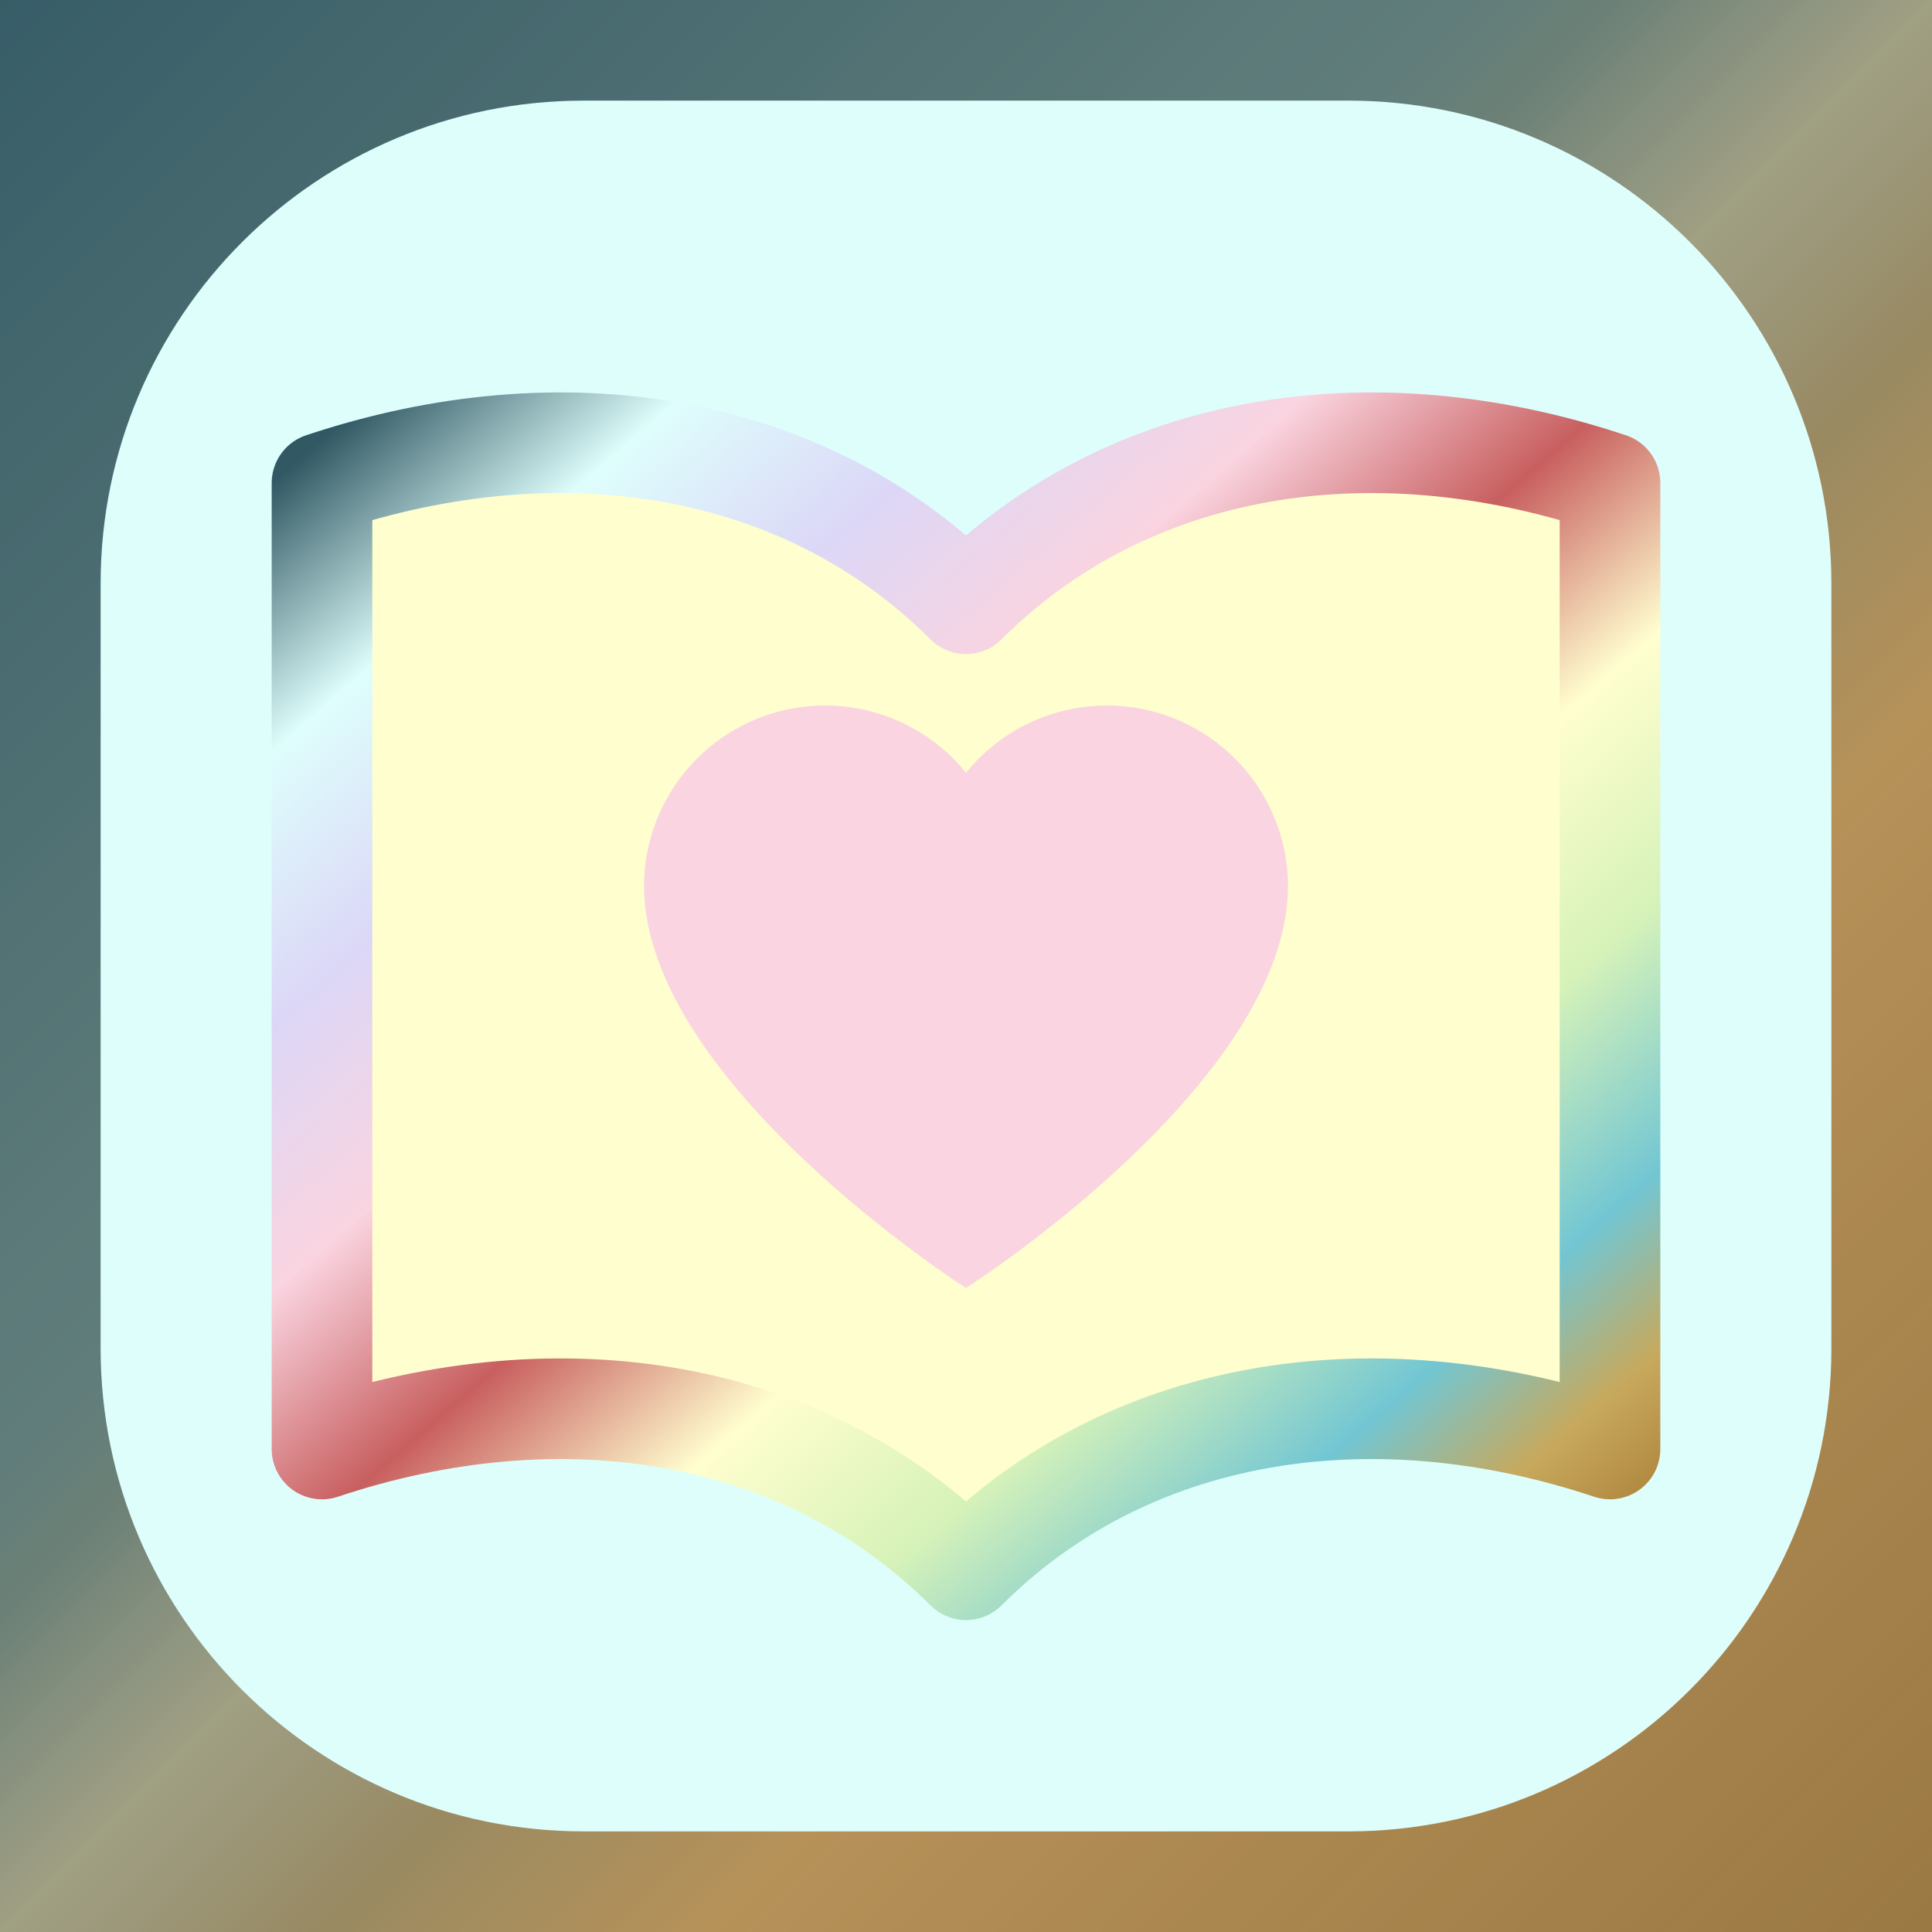
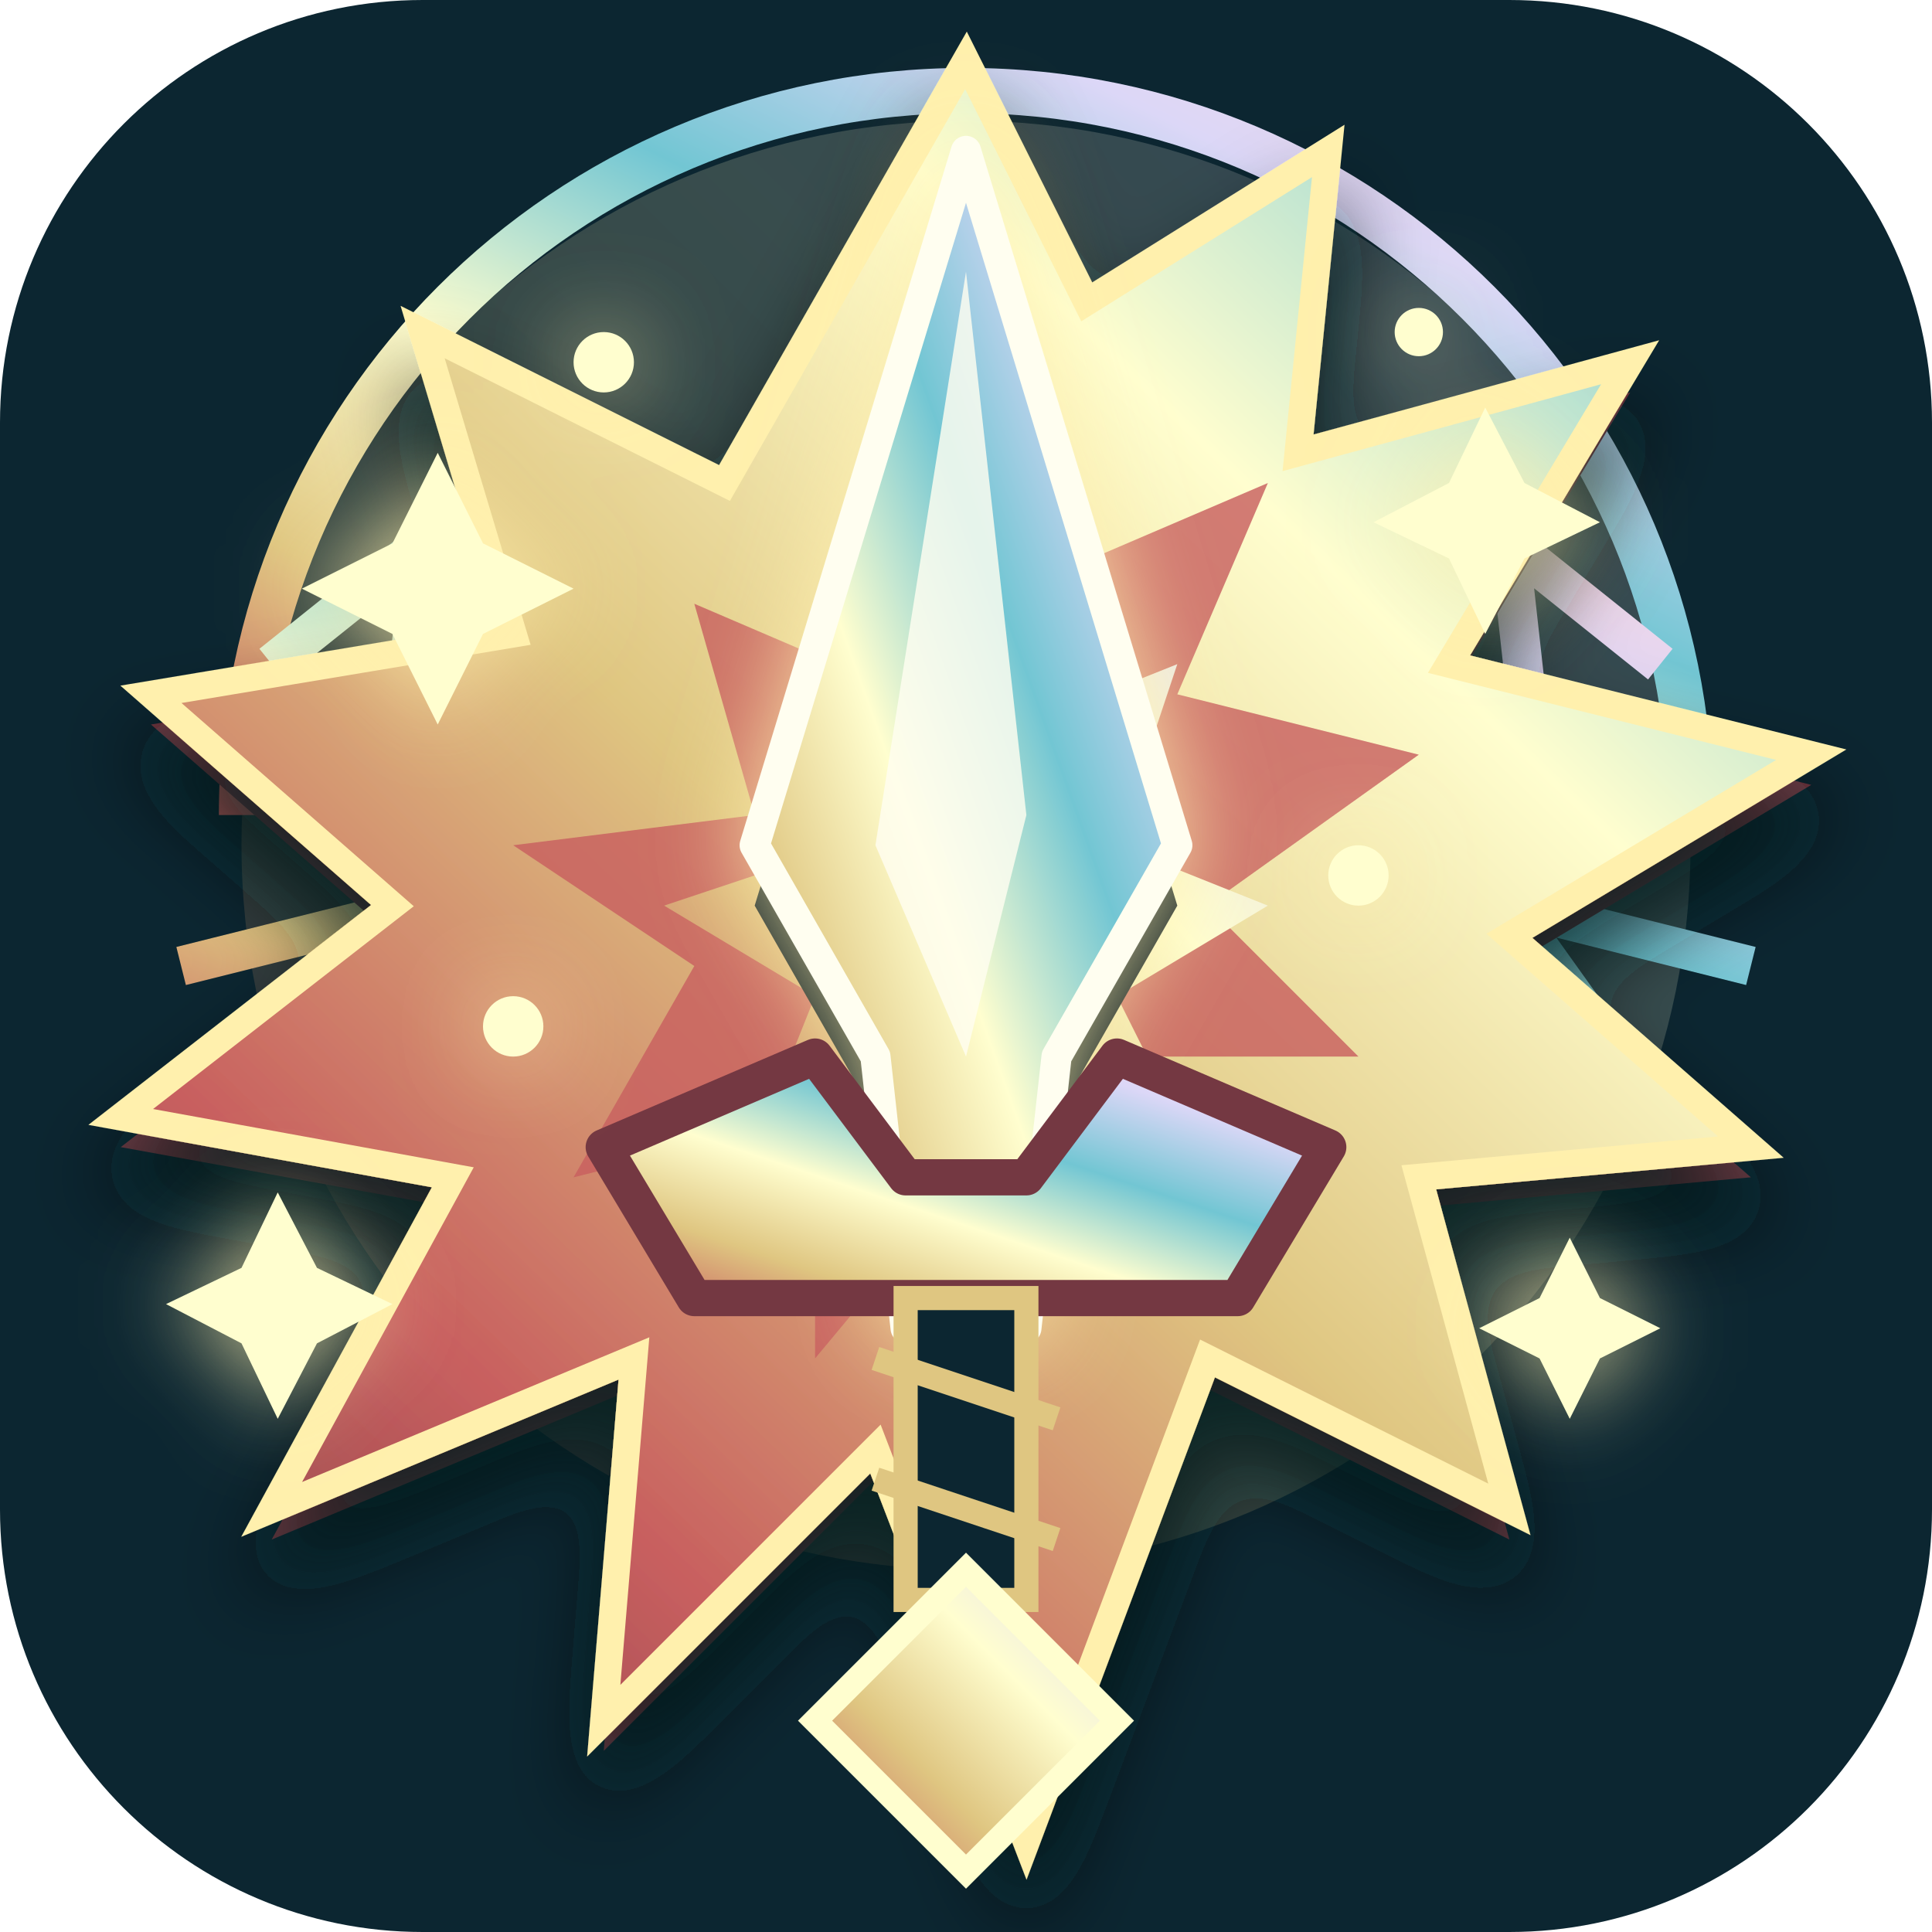
- <svg xmlns="http://www.w3.org/2000/svg" viewBox="0 0 48 48">
+ <svg xmlns="http://www.w3.org/2000/svg" viewBox="0 0 64 64">
  <defs>
-     <linearGradient id="favicon-background" x1="0" y1="0" x2="1" y2="1">
-       <stop offset="0%" stop-color="#315863" />
-       <stop offset="38%" stop-color="#587774" />
-       <stop offset="68%" stop-color="#b18a4d" />
-       <stop offset="100%" stop-color="#8d6629" />
+     <linearGradient id="prism-steel" x1="0" y1="1" x2="1" y2="0">
+       <stop offset="0" stop-color="#c85f5f" />
+       <stop offset="0.2" stop-color="#dfc681" />
+       <stop offset="0.4" stop-color="#fffecf" />
+       <stop offset="0.6" stop-color="#72c6d3" />
+       <stop offset="0.8" stop-color="#dcd7f7" />
+       <stop offset="1" stop-color="#fad4e0" />
    </linearGradient>
-     <linearGradient id="favicon-metallic-sheen" x1="0" y1="0" x2="1" y2="1">
-       <stop offset="0%" stop-color="#fff" stop-opacity=".03" />
-       <stop offset="42%" stop-color="#fff" stop-opacity=".05" />
-       <stop offset="50%" stop-color="#fff4d1" stop-opacity=".28" />
-       <stop offset="58%" stop-color="#fff" stop-opacity=".05" />
-       <stop offset="100%" stop-color="#fff" stop-opacity=".12" />
+     <linearGradient id="seraphic-fire" x1="0" y1="1" x2="0.9" y2="0">
+       <stop offset="0" stop-color="#743842" />
+       <stop offset="0.25" stop-color="#c85f5f" />
+       <stop offset="0.5" stop-color="#dfc681" />
+       <stop offset="0.75" stop-color="#fffecf" />
+       <stop offset="1" stop-color="#72c6d3" />
    </linearGradient>
-     <linearGradient id="favicon-book-outline" x1="0" y1="0" x2="1" y2="1">
-       <stop offset="0%" stop-color="#315863" />
-       <stop offset="12%" stop-color="#defefc" />
-       <stop offset="24%" stop-color="#dcd7f7" />
-       <stop offset="36%" stop-color="#fad4e0" />
-       <stop offset="48%" stop-color="#c85f5f" />
-       <stop offset="60%" stop-color="#fffecf" />
-       <stop offset="72%" stop-color="#d6f2b9" />
-       <stop offset="84%" stop-color="#72c6d3" />
-       <stop offset="92%" stop-color="#c7a95d" />
-       <stop offset="100%" stop-color="#a97c35" />
+     <linearGradient id="radiant-dawn" x1="0" y1="1" x2="1" y2="0">
+       <stop offset="0" stop-color="#c85f5f" />
+       <stop offset="0.35" stop-color="#dfc681" />
+       <stop offset="0.65" stop-color="#fffecf" />
+       <stop offset="1" stop-color="#dcd7f7" />
    </linearGradient>
+     <filter id="seraphic-depth" x="-35%" y="-35%" width="170%" height="180%">
+       <feDropShadow dx="0" dy="2" stdDeviation="1.4" flood-color="#071820" flood-opacity="0.8" />
+     </filter>
+     <filter id="seraphic-glow" x="-40%" y="-40%" width="180%" height="180%">
+       <feDropShadow dx="0" dy="0" stdDeviation="1.5" flood-color="#fff0ad" flood-opacity="0.85" />
+     </filter>
  </defs>
-   <rect width="48" height="48" fill="url(#favicon-background)" />
-   <rect width="48" height="48" fill="url(#favicon-metallic-sheen)" />
-   <rect x="2.5" y="2.5" width="43" height="43" rx="12" fill="#defefc" />
-   <path d="M24 15c-4-4-10-5-16-3v24c6-2 12-1 16 3 4-4 10-5 16-3V12c-6-2-12-1-16 3Z" fill="#fffecf" stroke="url(#favicon-book-outline)" stroke-linejoin="round" stroke-width="2.5" />
-   <path d="M24 32s-8-5.1-8-10a4.5 4.5 0 0 1 8-2.8 4.5 4.5 0 0 1 8 2.8c0 4.9-8 10-8 10Z" fill="#fad4e0" stroke="none" />
+   <rect width="64" height="64" rx="14" fill="#0c2631" />
+   <circle cx="32" cy="28" r="24" fill="url(#radiant-dawn)" opacity="0.18" />
+   <path d="M8 27A24 24 0 0 1 56 27" fill="none" stroke="url(#prism-steel)" stroke-width="1.5" />
+   <path d="M9 22 14 18l-1 9m42-5-5-4 1 9M6 32l8-2-5 7m49-5-8-2 5 7" fill="none" stroke="url(#prism-steel)" stroke-width="1.3" />
+   <path d="M32 2 36 10 44 5 43 15 54 12 48 22 60 25 50 31 58 38 47 39 50 50 40 45 34 61 29 48 20 57 21 45 9 50 15 39 4 37 13 30 5 23 17 21 14 11 24 16Z" fill="#743842" transform="translate(0 1)" />
+   <path d="M32 2 36 10 44 5 43 15 54 12 48 22 60 25 50 31 58 38 47 39 50 50 40 45 34 61 29 48 20 57 21 45 9 50 15 39 4 37 13 30 5 23 17 21 14 11 24 16Z" fill="url(#seraphic-fire)" stroke="#fff0ad" stroke-width="0.9" stroke-linejoin="miter" filter="url(#seraphic-depth)" />
+   <path d="M32 12 35 19 42 16 39 23 47 25 40 30 45 35 37 35 38 43 32 39 27 45 27 37 19 39 23 32 17 28 25 27 23 20 30 23Z" fill="#c85f5f" opacity="0.82" />
+   <path d="M32 18 34 24 39 22 37 28 42 30 37 33 39 37 34 36 32 41 30 36 25 38 27 33 22 30 28 28 27 23 31 26Z" fill="url(#radiant-dawn)" />
+   <path d="M32 5 39 28 35 35 34 44 30 44 29 35 25 28Z" fill="#071820" transform="translate(0 2)" />
+   <path d="M32 5 39 28 35 35 34 44 30 44 29 35 25 28Z" fill="url(#prism-steel)" stroke="#fffef0" stroke-width="1" stroke-linejoin="round" filter="url(#seraphic-glow)" />
+   <path d="M32 9 34 27 32 35 29 28Z" fill="#fffef0" opacity="0.82" />
+   <path d="M20 38 27 35 30 39 34 39 37 35 44 38 41 43 23 43Z" fill="url(#prism-steel)" stroke="#743842" stroke-width="1.2" stroke-linejoin="round" />
+   <path d="M30 43h4v10h-4z" fill="#0c2631" stroke="#dfc681" stroke-width="0.8" />
+   <path d="m29 45 6 2m-6 2 6 2" stroke="#dfc681" stroke-width="0.8" />
+   <path d="m32 52 5 5-5 5-5-5 5-5Z" fill="url(#radiant-dawn)" stroke="#fffecf" stroke-width="0.8" />
+   <g fill="#fffecf" filter="url(#seraphic-glow)">
+     <path d="m13 18 1.5-3 1.5 3 3 1.5-3 1.5-1.5 3-1.5-3-3-1.5z" />
+     <path d="m48 16 1.2-2.5 1.3 2.5 2.5 1.3-2.5 1.2-1.3 2.5-1.2-2.5-2.5-1.2z" />
+     <path d="m8 42 1.2-2.5L10.5 42l2.5 1.2-2.5 1.3-1.3 2.5L8 44.5l-2.5-1.3z" />
+     <path d="m51 43 1-2 1 2 2 1-2 1-1 2-1-2-2-1z" />
+     <circle cx="20" cy="12" r="1" />
+     <circle cx="45" cy="29" r="1" />
+     <circle cx="17" cy="34" r="1" />
+     <circle cx="47" cy="11" r="0.8" />
+   </g>
</svg>
